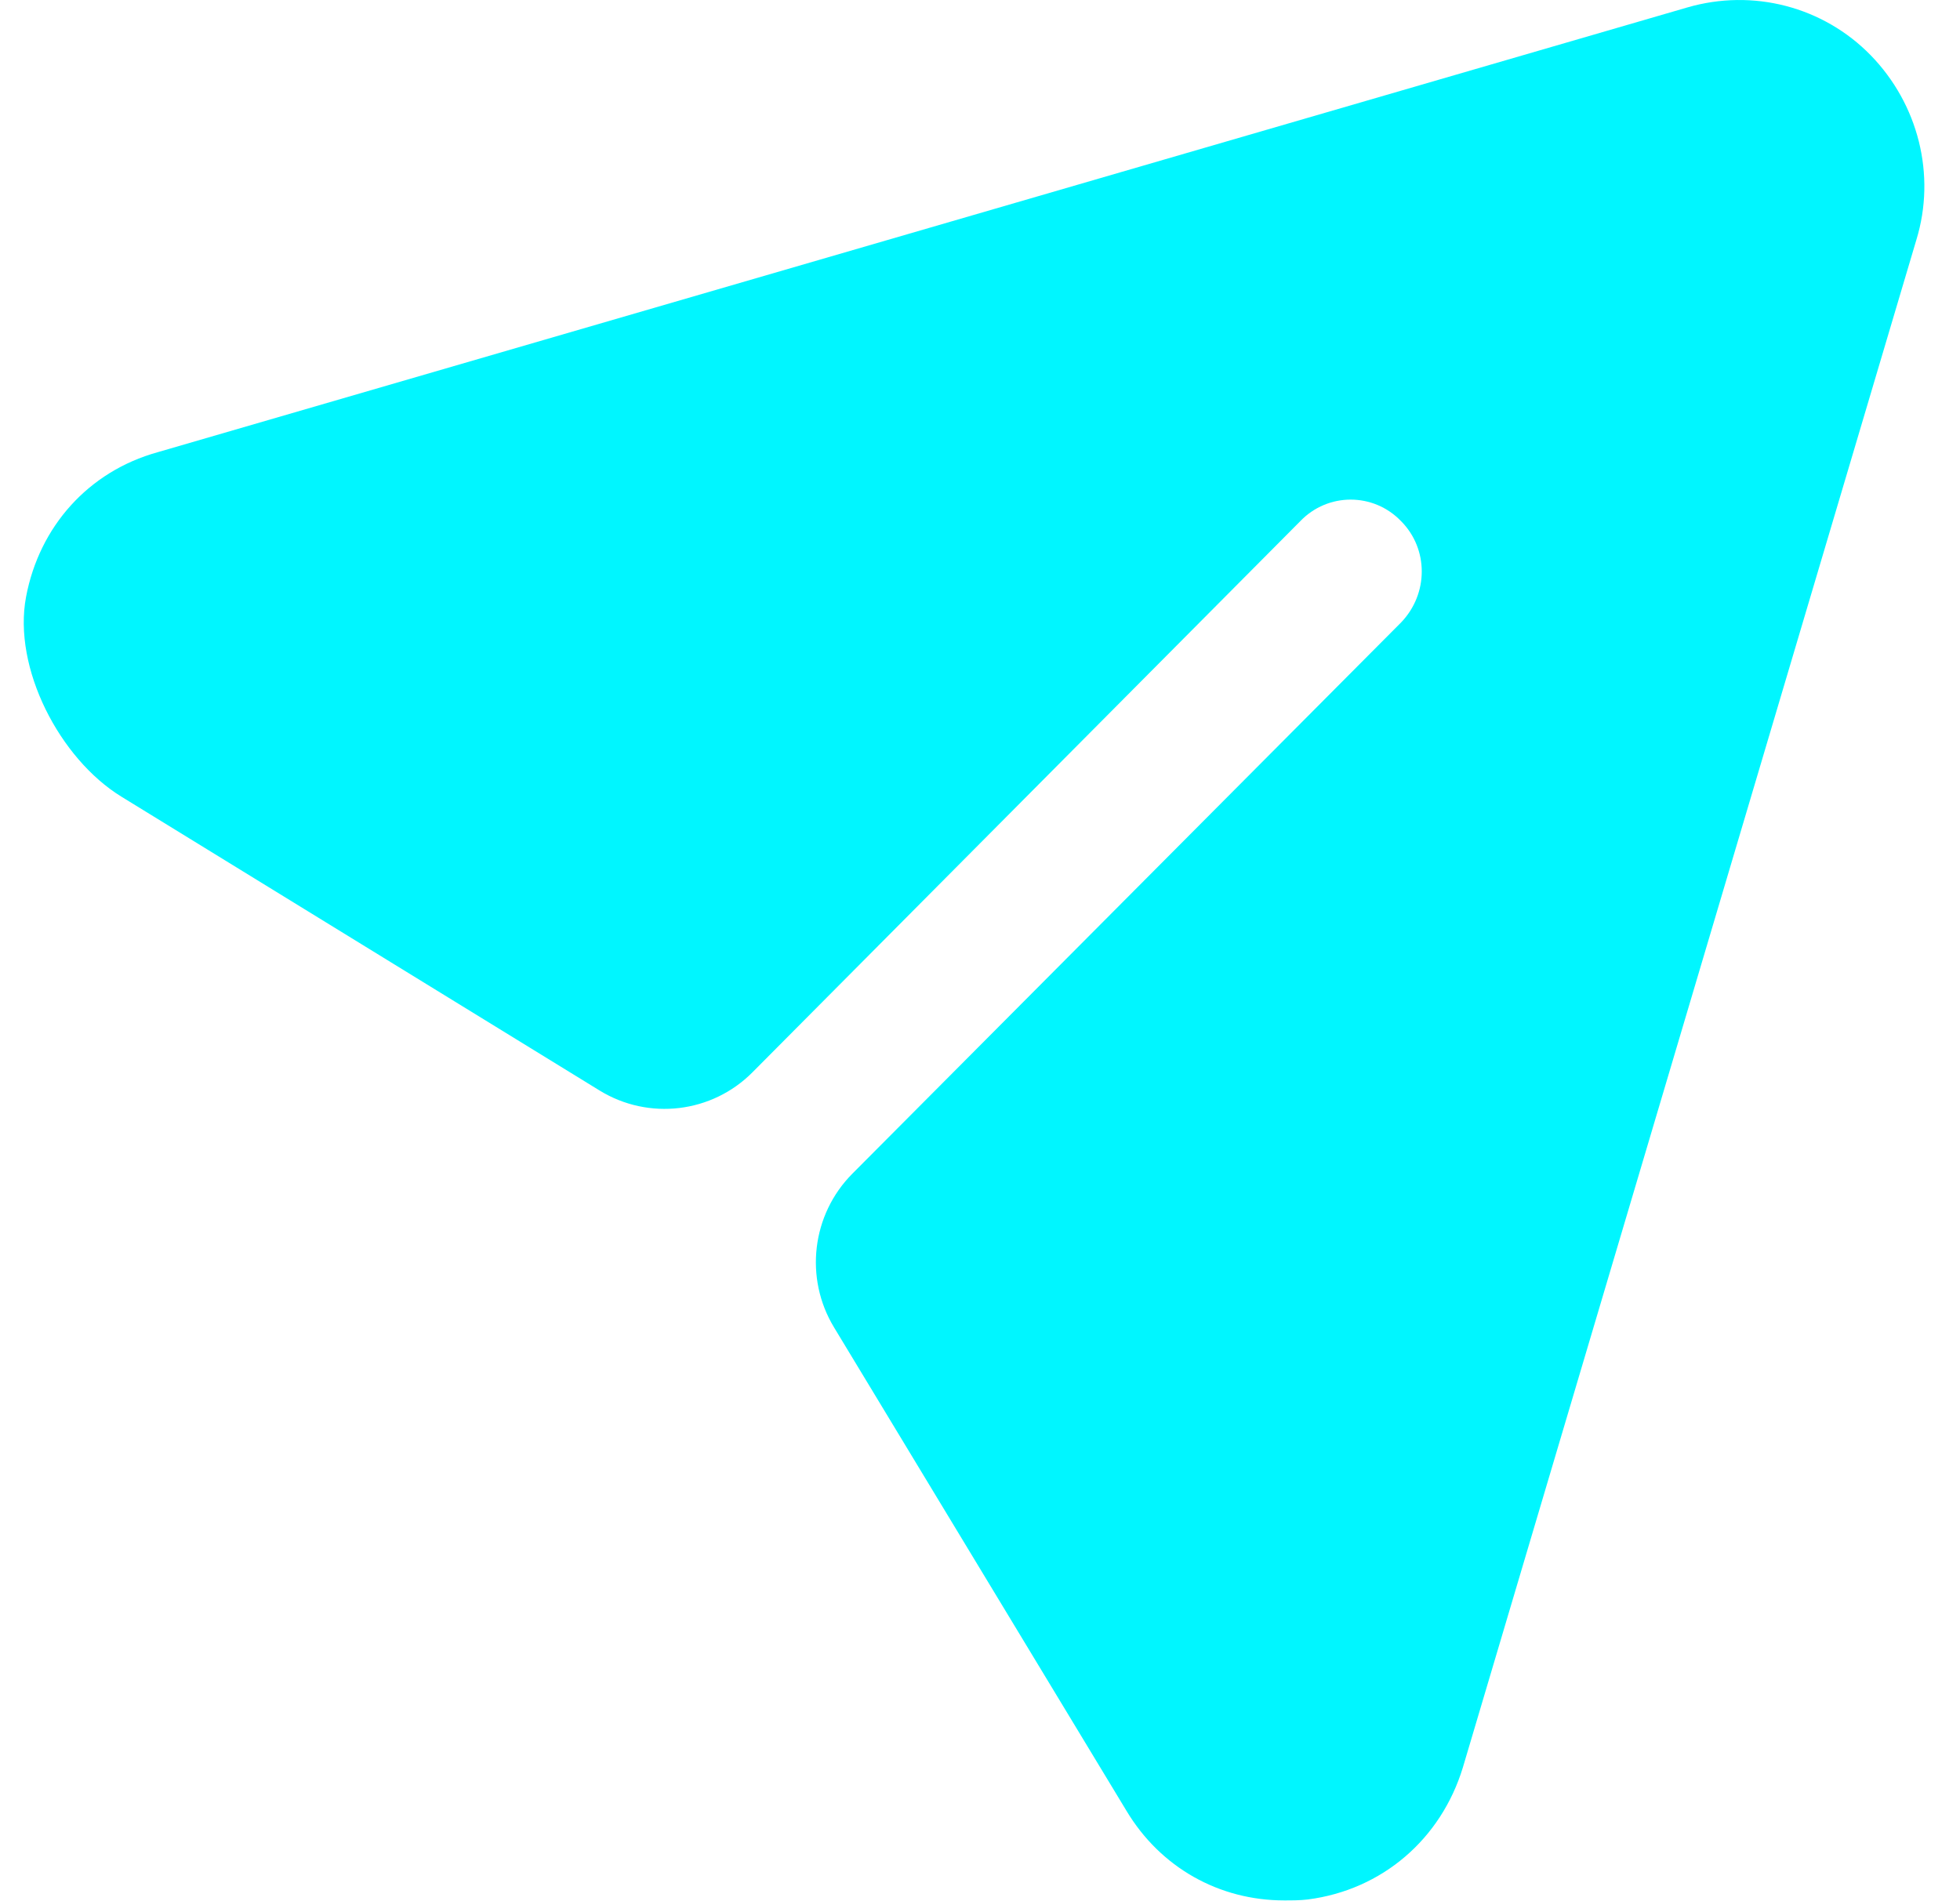
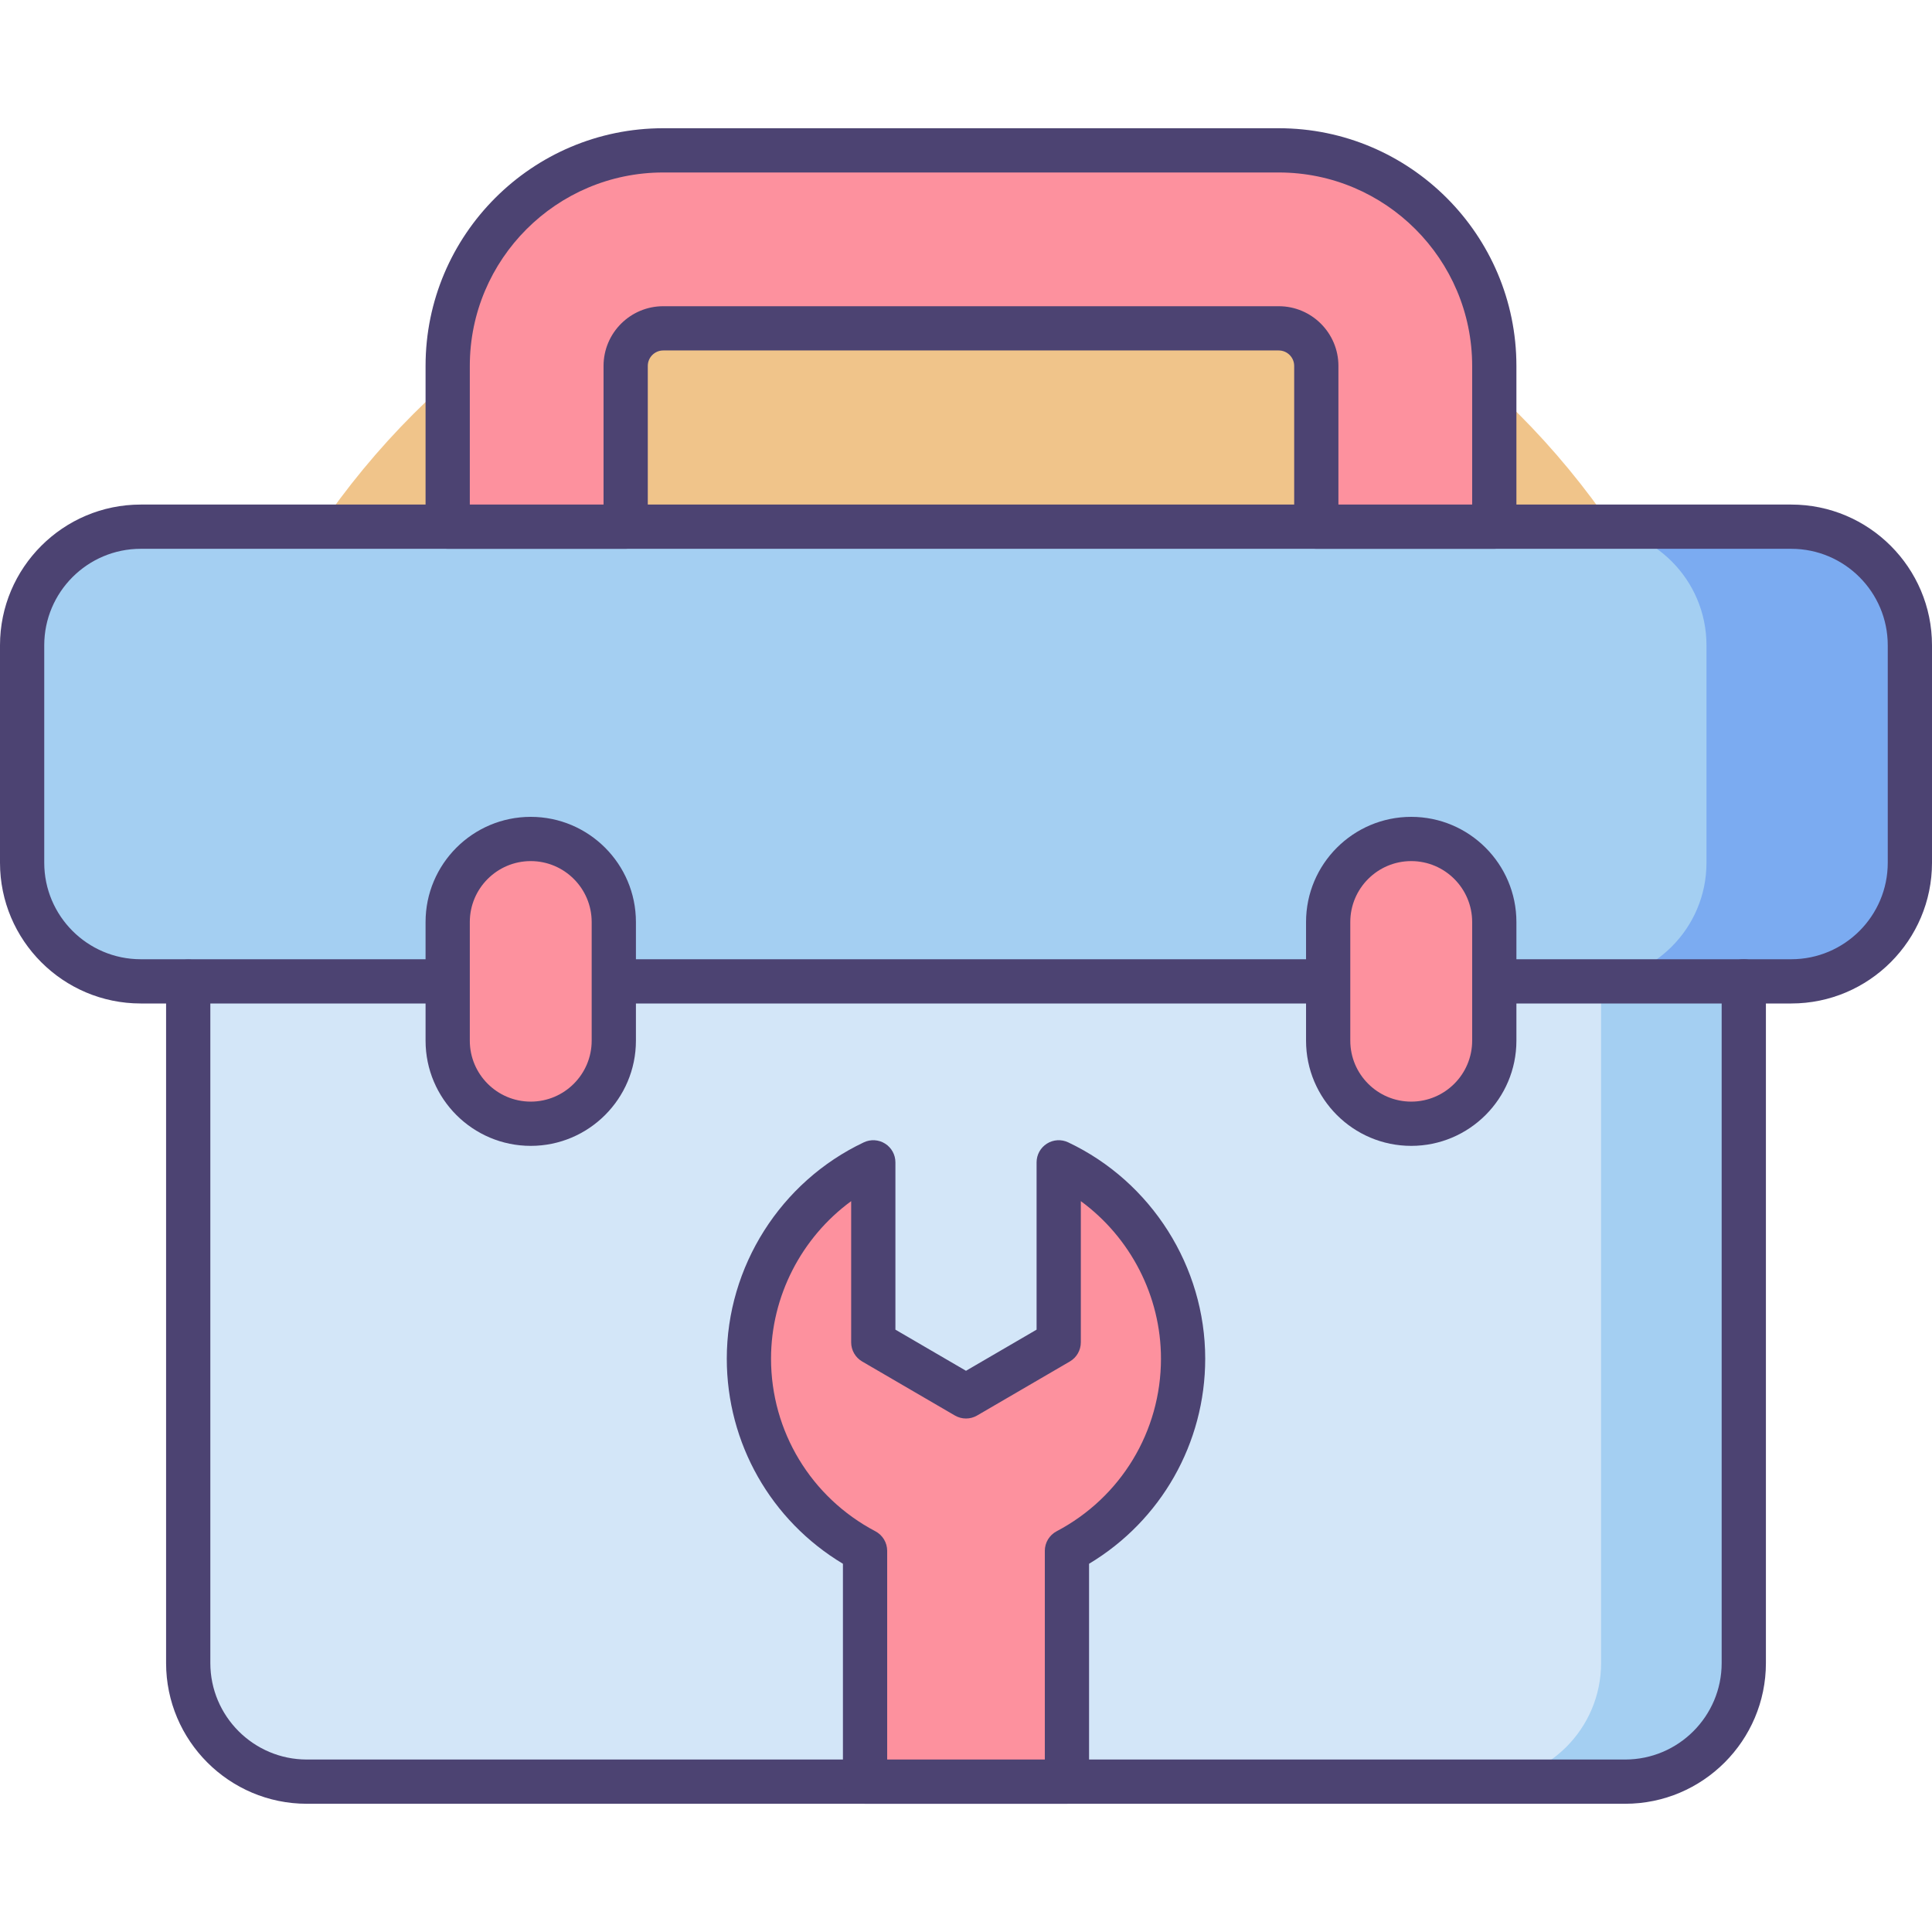
- <svg xmlns="http://www.w3.org/2000/svg" width="33" height="32" viewBox="0 0 33 32" fill="none">
-   <path d="M31.497 0.931C30.696 0.11 29.512 -0.196 28.407 0.126L2.653 7.615C1.488 7.939 0.662 8.868 0.439 10.049C0.212 11.25 1.006 12.776 2.043 13.414L10.096 18.363C10.922 18.87 11.988 18.743 12.671 18.054L21.893 8.775C22.357 8.292 23.125 8.292 23.589 8.775C24.054 9.242 24.054 9.999 23.589 10.482L14.352 19.762C13.667 20.45 13.539 21.521 14.043 22.352L18.963 30.486C19.54 31.452 20.532 32 21.621 32C21.749 32 21.893 32 22.021 31.984C23.269 31.823 24.262 30.969 24.63 29.761L32.265 4.04C32.601 2.944 32.297 1.753 31.497 0.931" fill="#00F6FF" />
+ <svg xmlns="http://www.w3.org/2000/svg" version="1.1" id="Icon_Set" x="0" y="0" viewBox="0 0 512 512" style="enable-background:new 0 0 512 512" xml:space="preserve">
+   <style>.st0{fill:#4c4372}.st2{fill:#fd919e}.st5{fill:#a4cff2}</style>
+   <circle cx="256" cy="256" r="207" style="fill:#f0c48a" />
+   <path class="st5" d="M474.704 260.07H37.295c-17.36 0-31.433-14.073-31.433-31.433v-57.628c0-17.36 14.073-31.433 31.433-31.433h437.409c17.36 0 31.433 14.073 31.433 31.433v57.628c0 17.36-14.073 31.433-31.433 31.433z" />
+   <path d="M430.689 472.155H81.311c-17.36 0-31.433-14.073-31.433-31.433V260.07h412.244v180.652c0 17.36-14.073 31.433-31.433 31.433z" style="fill:#d3e6f8" />
+   <path d="M474.705 139.576h-53.903c17.36 0 31.433 14.073 31.433 31.433v57.628c0 17.36-14.073 31.433-31.433 31.433h53.903c17.36 0 31.433-14.073 31.433-31.433v-57.628c-.001-17.361-14.074-31.433-31.433-31.433z" style="fill:#7babf1" />
+   <path class="st5" d="M424.303 260.07v180.652c0 17.36-14.073 31.433-31.433 31.433h37.819c17.36 0 31.433-14.073 31.433-31.433V260.07h-37.819z" />
+   <path class="st0" d="M474.704 265.933H37.296C16.731 265.933 0 249.202 0 228.638v-57.629c0-20.565 16.731-37.295 37.296-37.295h437.408c20.565 0 37.296 16.73 37.296 37.295v57.629c0 20.564-16.731 37.295-37.296 37.295zM37.296 145.439c-14.1 0-25.571 11.471-25.571 25.57v57.629c0 14.099 11.471 25.57 25.571 25.57h437.408c14.099 0 25.571-11.471 25.571-25.57v-57.629c0-14.1-11.472-25.57-25.571-25.57H37.296z" />
+   <path class="st0" d="M430.689 478.018H81.311c-20.565 0-37.296-16.731-37.296-37.296V260.07a5.863 5.863 0 0 1 11.725 0v180.651c0 14.1 11.472 25.571 25.571 25.571h349.378c14.099 0 25.57-11.471 25.57-25.571V260.07a5.863 5.863 0 0 1 11.726 0v180.651c0 20.566-16.731 37.297-37.296 37.297z" />
+   <path class="st2" d="M140.652 297.805c-12.157 0-22.011-9.855-22.011-22.012v-31.445c0-12.156 9.854-22.012 22.011-22.012s22.012 9.855 22.012 22.012v31.445c0 12.157-9.855 22.012-22.012 22.012zM373.99 297.805c-12.157 0-22.012-9.855-22.012-22.012v-31.445c0-12.156 9.855-22.012 22.012-22.012s22.012 9.855 22.012 22.012v31.445c-.001 12.157-9.856 22.012-22.012 22.012zM396.001 139.576h-47.168V96.971c0-5.491-4.466-9.958-9.957-9.958h-163.11c-5.491 0-9.958 4.467-9.958 9.958v42.605h-47.167V96.971c0-31.499 25.626-57.126 57.126-57.126h163.11c31.499 0 57.125 25.627 57.125 57.126v42.605z" />
+   <path class="st0" d="M396.002 145.439h-47.168a5.863 5.863 0 0 1-5.863-5.862V96.971a4.1 4.1 0 0 0-4.094-4.095H175.766a4.1 4.1 0 0 0-4.095 4.095v42.605a5.863 5.863 0 0 1-5.863 5.862h-47.167a5.863 5.863 0 0 1-5.862-5.862V96.971c0-34.732 28.255-62.988 62.987-62.988h163.111c34.732 0 62.987 28.256 62.987 62.988v42.605a5.863 5.863 0 0 1-5.862 5.863zm-41.306-11.726h35.443V96.971c0-28.267-22.996-51.263-51.262-51.263H175.766c-28.266 0-51.262 22.997-51.262 51.263v36.743h35.442V96.971c0-8.724 7.097-15.82 15.82-15.82h163.111c8.723 0 15.819 7.097 15.819 15.82v36.742zM140.653 303.667c-15.371 0-27.874-12.504-27.874-27.874v-31.445c0-15.37 12.503-27.874 27.874-27.874 15.37 0 27.874 12.504 27.874 27.874v31.445c0 15.37-12.504 27.874-27.874 27.874zm0-75.468c-8.905 0-16.149 7.244-16.149 16.148v31.445c0 8.904 7.244 16.149 16.149 16.149 8.904 0 16.148-7.245 16.148-16.149v-31.445c0-8.904-7.244-16.148-16.148-16.148zM373.989 303.667c-15.37 0-27.874-12.504-27.874-27.874v-31.445c0-15.37 12.504-27.874 27.874-27.874 15.371 0 27.875 12.504 27.875 27.874v31.445c0 15.37-12.504 27.874-27.875 27.874zm0-75.468c-8.904 0-16.148 7.244-16.148 16.148v31.445c0 8.904 7.244 16.149 16.148 16.149 8.905 0 16.15-7.245 16.15-16.149v-31.445c0-8.904-7.245-16.148-16.15-16.148z" />
+   <path class="st2" d="M313.531 360.057c0-22.983-13.481-42.811-32.963-52.027v47.711L256 370.057l-24.568-14.316V308.03c-19.482 9.217-32.963 29.044-32.963 52.027 0 22.113 12.483 41.301 30.78 50.932v61.167h53.502v-61.167c18.297-9.632 30.78-28.819 30.78-50.932z" />
+   <path class="st0" d="M282.751 478.018h-53.502a5.863 5.863 0 0 1-5.863-5.862v-57.741c-19.075-11.442-30.78-31.953-30.78-54.357 0-24.388 14.256-46.89 36.319-57.327a5.862 5.862 0 0 1 8.369 5.299v44.342l18.706 10.9 18.706-10.9V308.03a5.864 5.864 0 0 1 8.369-5.299c22.063 10.437 36.319 32.939 36.319 57.327 0 22.405-11.705 42.915-30.781 54.357v57.741a5.863 5.863 0 0 1-5.862 5.862zm-47.639-11.725h41.776v-55.304a5.865 5.865 0 0 1 3.132-5.189c17.054-8.976 27.649-26.503 27.649-45.743 0-16.593-8.1-32.117-21.238-41.742v37.426a5.86 5.86 0 0 1-2.911 5.065l-24.569 14.316a5.86 5.86 0 0 1-5.902 0l-24.569-14.316a5.86 5.86 0 0 1-2.911-5.065v-37.426c-13.139 9.625-21.238 25.149-21.238 41.742 0 19.24 10.594 36.768 27.649 45.743a5.867 5.867 0 0 1 3.132 5.189v55.304z" />
</svg>
